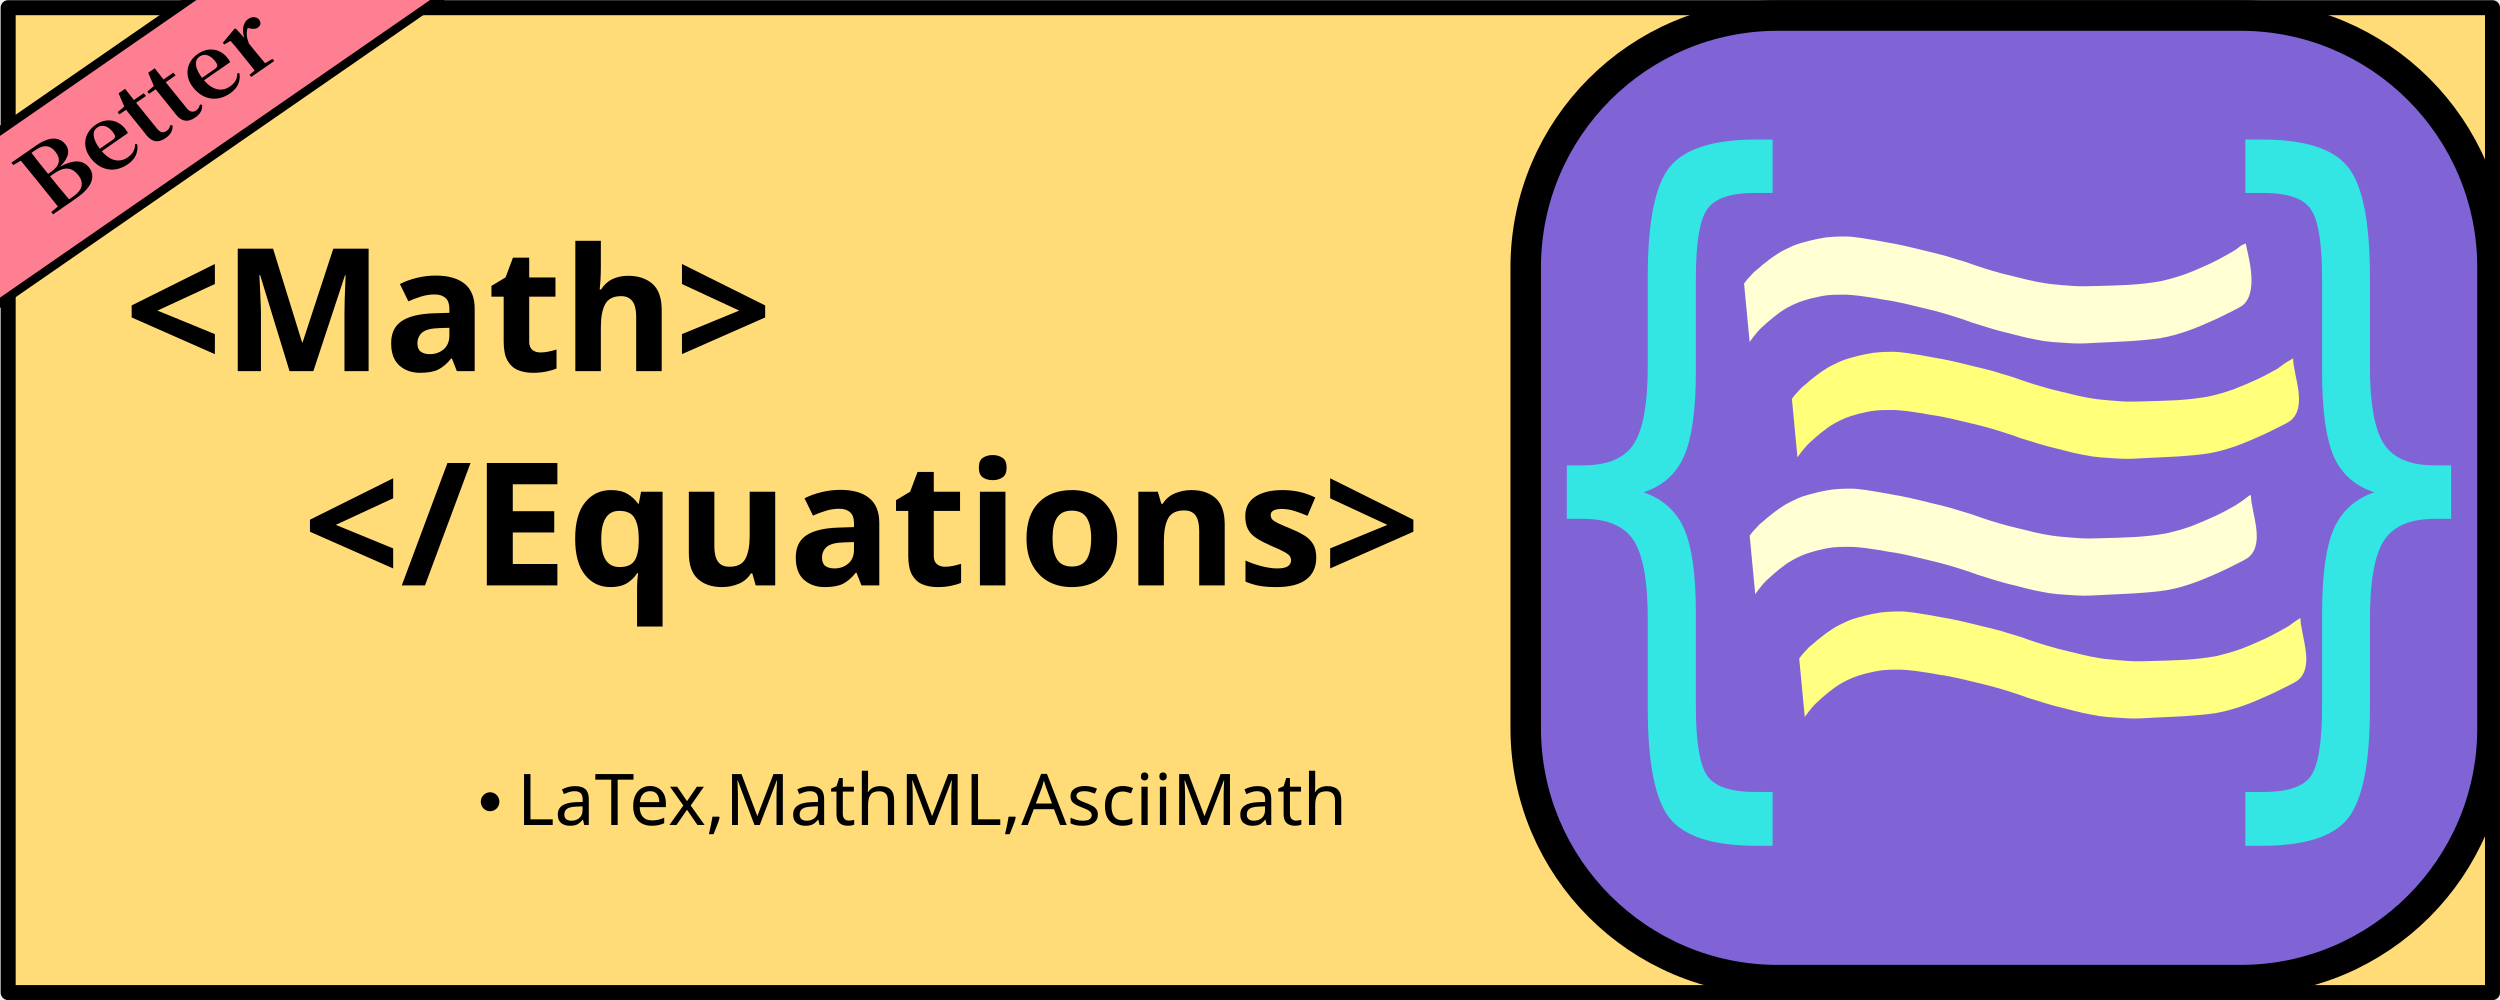
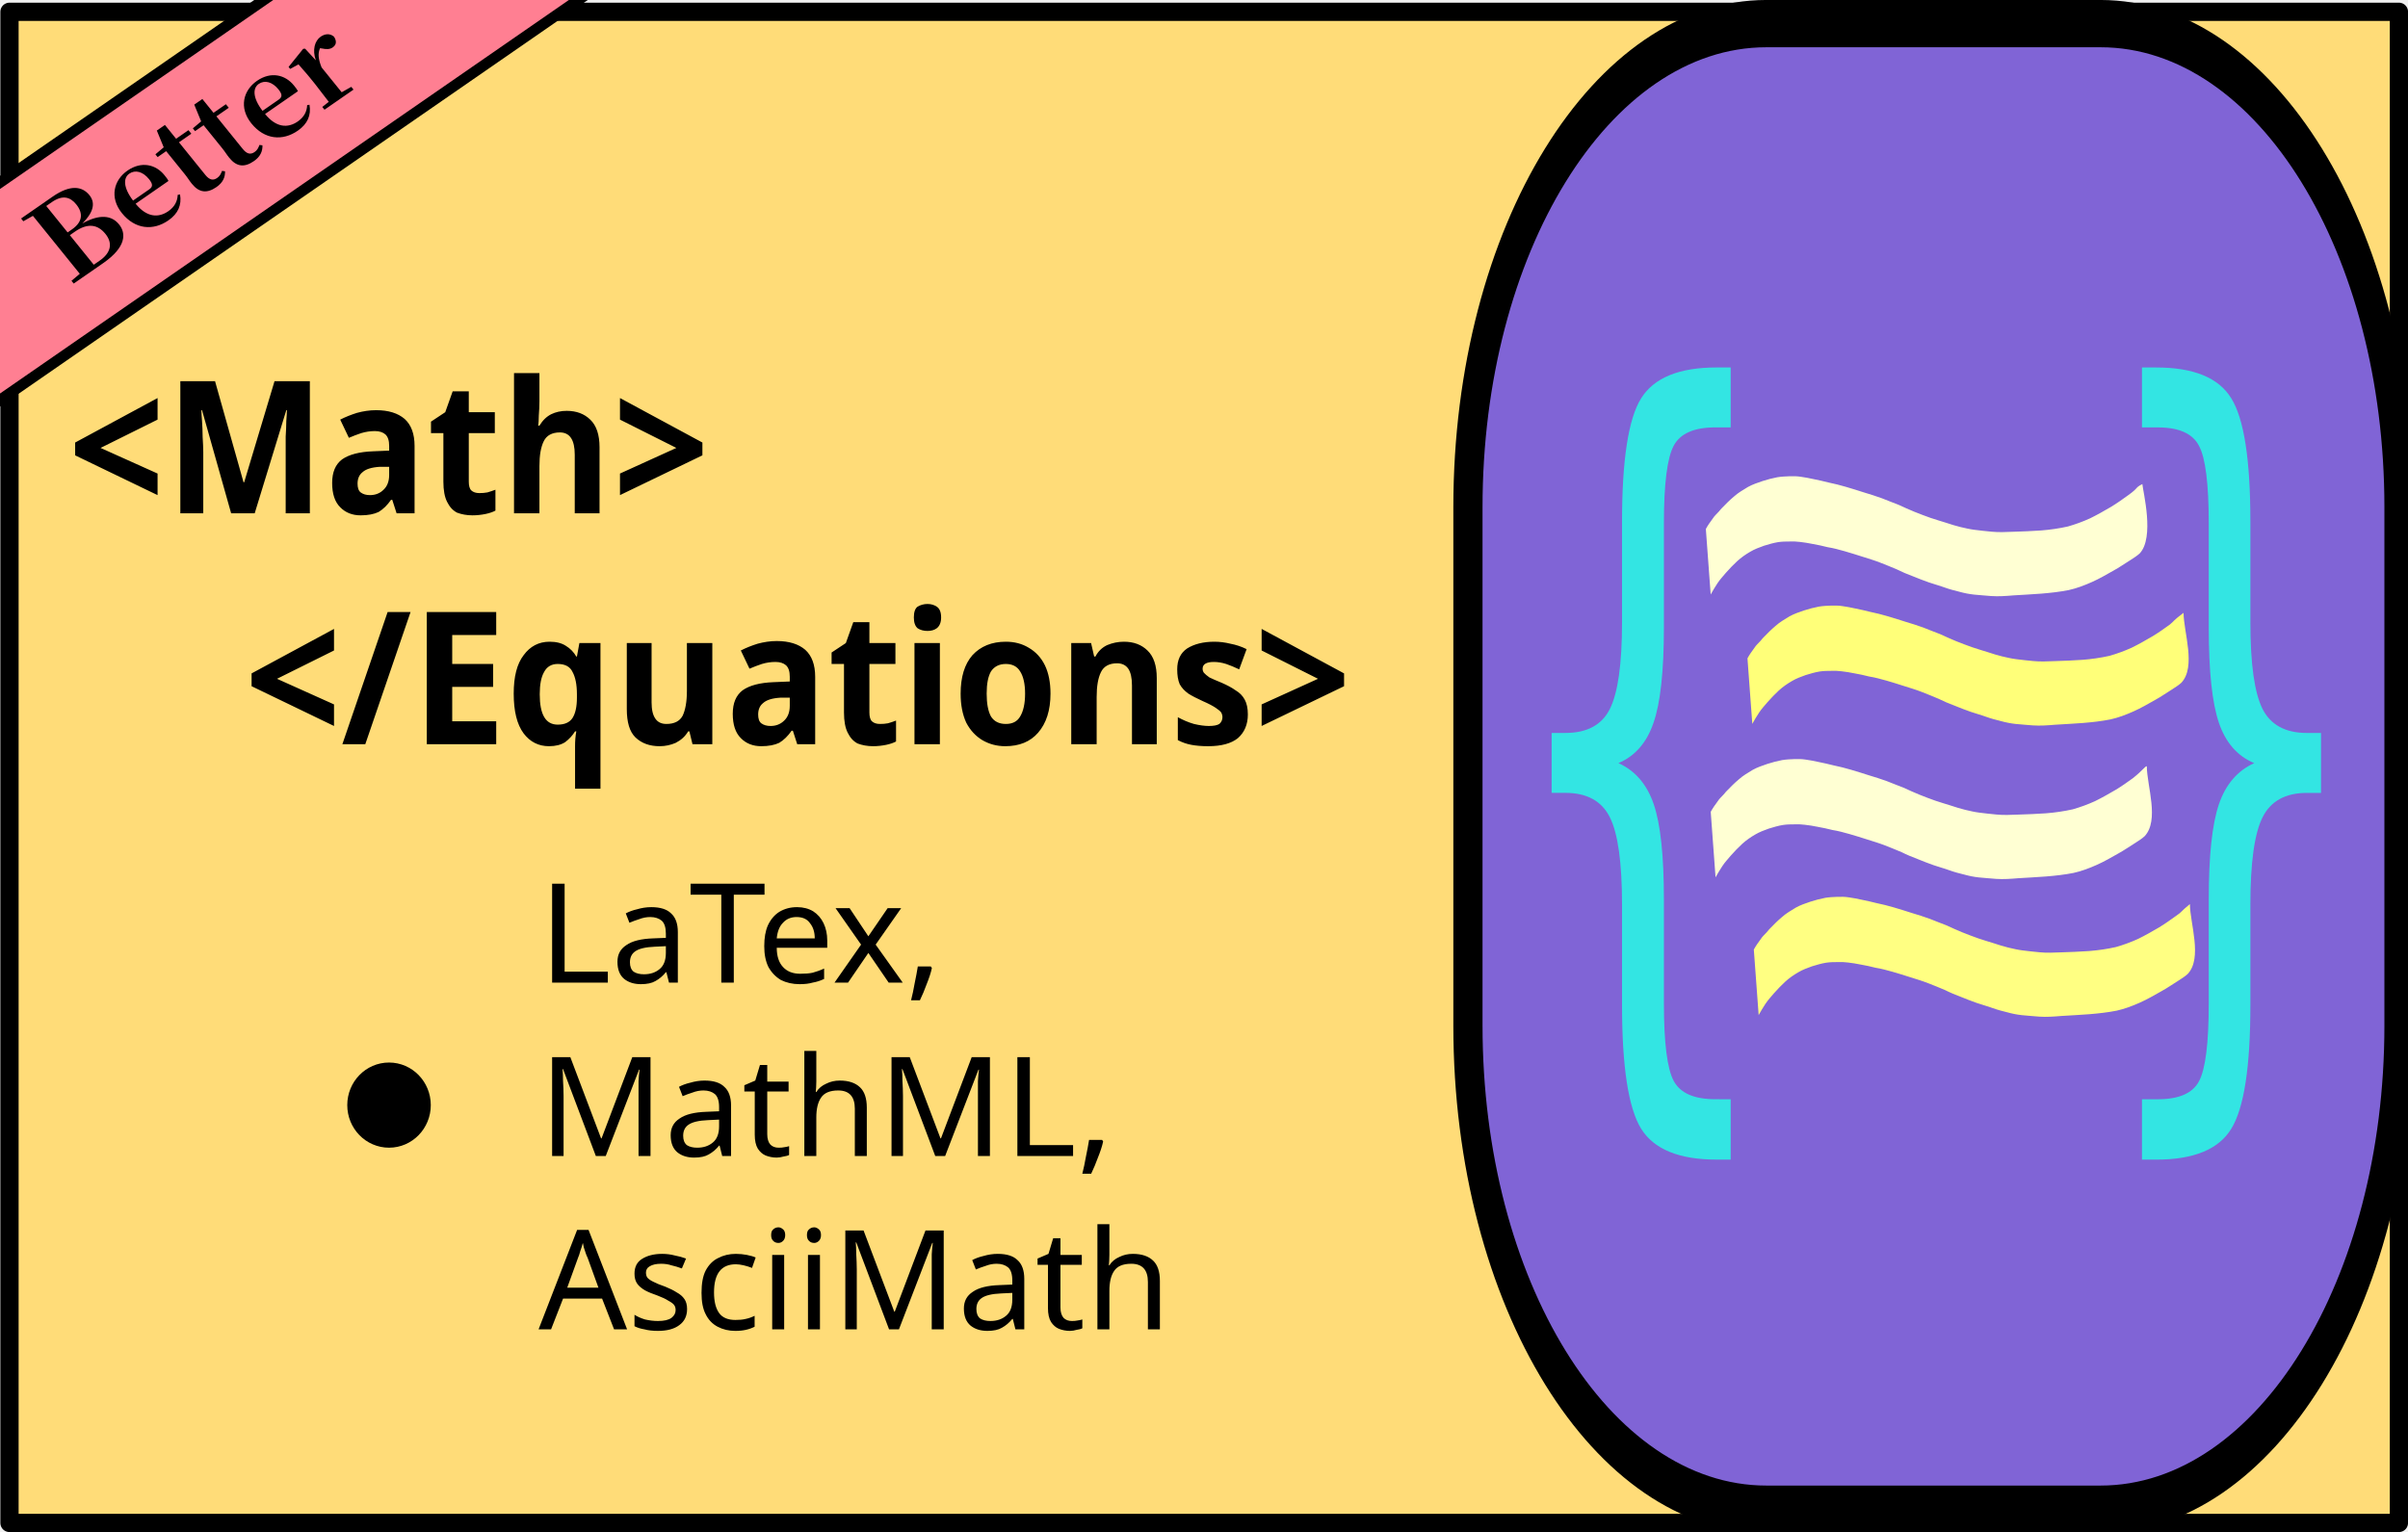
- <svg xmlns="http://www.w3.org/2000/svg" width="1400" height="560" viewBox="0 0 370.417 148.167" version="1.1" id="svg8">
+ <svg xmlns="http://www.w3.org/2000/svg" width="220" height="140" viewBox="0 0 58.208 37.042" version="1.1" id="svg8">
  <defs id="defs2" />
-   <g id="layer5" style="display:inline">
-     <rect style="fill:#ffdc78;fill-opacity:1;stroke:#000000;stroke-width:2.227;stroke-linejoin:round;stroke-miterlimit:4;stroke-dasharray:none;stroke-opacity:1" id="rect1408" width="368.096" height="145.924" x="1.209" y="1.142" ry="37.713" rx="0" />
+   <g id="layer5" style="display:inline" transform="translate(0,-111.125)">
+     <rect style="fill:#ffdc78;fill-opacity:1;stroke:#000000;stroke-width:0.441;stroke-linejoin:round;stroke-miterlimit:4;stroke-dasharray:none;stroke-opacity:1" id="rect1408" width="57.76" height="36.54" x="0.229" y="111.41" ry="9.444" rx="0" />
  </g>
-   <g id="layer1" transform="translate(0,-148.8333)" style="display:inline">
-     <g id="g1405" transform="matrix(1.909045,0,0,1.909045,242.5288,192.6828)">
-       <g id="layer4" transform="matrix(2.43225,0,0,2.43225,-9.786883,-668.0839)">
-         <rect style="fill:#8064d6;fill-opacity:1;stroke:#000000;stroke-width:0.973;stroke-linejoin:round;stroke-miterlimit:4;stroke-dasharray:none;stroke-opacity:1" id="rect850" width="30.85" height="30.78" x="0.477" y="265.73" ry="8.039" />
+   <g id="layer1" transform="translate(0,-259.9583)" style="display:inline">
+     <g id="g1405" transform="matrix(1.151473,0,0,1.872937,168.7391,193.545)">
+       <g id="layer4" transform="matrix(0.6334738,0,0,0.6311912,-116.0258,-132.034)">
+         <rect style="fill:#8064d6;fill-opacity:1;stroke:#000000;stroke-width:0.967;stroke-linejoin:round;stroke-miterlimit:4;stroke-dasharray:none;stroke-opacity:1" id="rect850" width="30.855" height="30.386" x="0.474" y="265.844" ry="9.889" />
      </g>
-       <g id="layer1-5" transform="matrix(2.43225,0,0,2.43225,-9.786883,-668.0839)">
+       <g id="layer1-5" transform="matrix(0.5724039,0,0,0.4537715,-114.9926,-82.17198)">
        <g id="g845" transform="matrix(0.2479114,0,0,0.2448596,0.07404439,264.862)">
          <g style="display:inline" id="layer2" />
          <g style="display:inline" transform="matrix(0.9675461,0,0,0.9675461,1.705666,-890.7366)" id="layer1-6">
            <g id="text4136" style="font-style:normal;font-weight:normal;font-size:85.477px;line-height:125%;font-family:sans-serif;letter-spacing:0px;word-spacing:0px;fill:#33e5e3;fill-opacity:1;stroke:none;stroke-width:1px;stroke-linecap:butt;stroke-linejoin:miter;stroke-opacity:1" transform="matrix(0.8292238,0,0,1.205947,-0.5050763,0)">
              <path style="fill:#33e5e3;fill-opacity:1" id="path4215" d="m 40.12,853.151 v 6.01 h -2.588 q -10.392,0 -13.94,-3.089 -3.506,-3.089 -3.506,-12.312 v -9.975 q 0,-6.302 -2.254,-8.723 -2.254,-2.421 -8.18,-2.421 H 7.106 v -5.968 h 2.546 q 5.968,0 8.18,-2.379 2.254,-2.421 2.254,-8.64 v -10.017 q 0,-9.224 3.506,-12.271 3.548,-3.089 13.94,-3.089 h 2.588 v 5.968 h -2.838 q -5.885,0 -7.68,1.836 -1.795,1.836 -1.795,7.721 v 10.351 q 0,6.553 -1.92,9.516 -1.878,2.963 -6.469,4.007 4.633,1.127 6.511,4.09 1.878,2.963 1.878,9.474 v 10.351 q 0,5.885 1.795,7.721 1.795,1.836 7.68,1.836 z" />
              <path style="fill:#33e5e3;fill-opacity:1" id="path4217" d="m 115.956,853.151 h 2.922 q 5.843,0 7.596,-1.795 1.795,-1.795 1.795,-7.763 v -10.351 q 0,-6.511 1.878,-9.474 1.878,-2.963 6.511,-4.09 -4.633,-1.043 -6.511,-4.007 -1.878,-2.963 -1.878,-9.516 V 795.804 q 0,-5.927 -1.795,-7.721 -1.753,-1.836 -7.596,-1.836 h -2.922 v -5.968 h 2.629 q 10.392,0 13.857,3.089 3.506,3.047 3.506,12.271 v 10.017 q 0,6.219 2.254,8.64 2.254,2.379 8.18,2.379 h 2.588 v 5.968 h -2.588 q -5.927,0 -8.18,2.421 -2.254,2.421 -2.254,8.723 v 9.975 q 0,9.224 -3.506,12.312 -3.464,3.089 -13.857,3.089 h -2.629 z" />
            </g>
          </g>
          <g id="g4208" transform="translate(0,-924.3622)" style="display:none">
            <text xml:space="preserve" style="font-style:normal;font-weight:normal;line-height:0%;font-family:sans-serif;letter-spacing:0px;word-spacing:0px;fill:#ffffff;fill-opacity:1;stroke:none;stroke-width:1px;stroke-linecap:butt;stroke-linejoin:miter;stroke-opacity:1" x="-3.578" y="845.221" id="text4210" transform="scale(0.8292238,1.205947)">
              <tspan style="font-size:85.477px;line-height:1.25" id="tspan4212" x="-3.578" y="845.221">{  }</tspan>
            </text>
          </g>
          <g style="display:inline" id="layer3" transform="matrix(0.9675461,0,0,0.9675461,1.705666,3.626413)">
            <path d="m 28.965,36.009 c 0.31,-0.452 0.687,-0.859 1.064,-1.261 0.256,-0.326 0.61,-0.551 0.918,-0.825 0.79,-0.703 -0.42,0.316 0.481,-0.433 0.587,-0.478 1.184,-0.95 1.82,-1.368 0.66,-0.472 1.403,-0.794 2.133,-1.149 0.721,-0.318 1.489,-0.512 2.249,-0.719 0.744,-0.189 1.493,-0.343 2.253,-0.457 0.628,-0.082 1.26,-0.103 1.892,-0.121 0.564,-0.012 1.123,-0.011 1.683,0.058 0.659,0.068 1.313,0.171 1.965,0.284 0.78,0.12 1.555,0.261 2.328,0.413 0.882,0.137 1.752,0.321 2.621,0.515 0.927,0.209 1.847,0.442 2.769,0.673 0.912,0.212 1.822,0.44 2.722,0.695 0.855,0.278 1.72,0.524 2.579,0.792 0.797,0.281 1.586,0.579 2.394,0.83 0.817,0.261 1.64,0.503 2.468,0.733 0.785,0.208 1.576,0.395 2.366,0.586 0.729,0.197 1.465,0.365 2.206,0.515 0.717,0.13 1.43,0.267 2.157,0.337 0.871,0.079 1.74,0.17 2.612,0.226 1.105,0.089 2.211,0.042 3.316,0.009 1.422,-0.033 2.841,-0.079 4.261,-0.156 1.376,-0.085 2.746,-0.239 4.102,-0.478 1.156,-0.259 2.296,-0.586 3.408,-0.984 1.085,-0.418 2.144,-0.894 3.198,-1.378 0.892,-0.423 1.753,-0.905 2.609,-1.391 1.709,-0.958 0.955,-0.849 2.17,-1.342 0.107,0.95 1.89,6.41 -0.404,8.328 -0.422,0.302 -0.894,0.531 -1.357,0.768 -0.89,0.432 -1.752,0.913 -2.664,1.303 -1.078,0.478 -2.15,0.969 -3.268,1.36 -1.157,0.406 -2.339,0.761 -3.554,0.971 -1.39,0.218 -2.792,0.337 -4.197,0.428 -1.422,0.069 -2.842,0.16 -4.264,0.211 -1.133,0.074 -2.265,0.141 -3.4,0.08 -0.884,-0.036 -1.762,-0.129 -2.645,-0.176 -0.758,-0.064 -1.504,-0.182 -2.245,-0.345 -0.761,-0.145 -1.518,-0.302 -2.262,-0.514 -0.785,-0.228 -1.59,-0.387 -2.378,-0.604 -0.832,-0.237 -1.663,-0.475 -2.484,-0.747 -0.816,-0.241 -1.625,-0.503 -2.414,-0.815 -0.845,-0.29 -1.7,-0.547 -2.552,-0.815 -0.886,-0.271 -1.789,-0.484 -2.689,-0.706 -0.912,-0.233 -1.826,-0.452 -2.744,-0.662 -0.861,-0.188 -1.722,-0.378 -2.599,-0.484 -0.767,-0.147 -1.533,-0.292 -2.308,-0.39 -0.636,-0.103 -1.277,-0.184 -1.919,-0.241 -0.524,-0.054 -1.048,-0.066 -1.576,-0.051 -0.595,-0.003 -1.193,0.007 -1.784,0.077 -0.724,0.093 -1.434,0.26 -2.142,0.43 -0.716,0.201 -1.433,0.408 -2.106,0.722 -0.7,0.32 -1.374,0.683 -1.995,1.131 -0.596,0.438 -1.173,0.901 -1.722,1.393 -0.443,0.417 -0.917,0.805 -1.304,1.273 -0.369,0.429 -0.7,0.882 -1.027,1.34 l -0.74,-7.87 z" id="path4234" style="color:#000000;clip-rule:nonzero;display:inline;overflow:visible;visibility:visible;opacity:1;isolation:auto;mix-blend-mode:normal;color-interpolation:sRGB;color-interpolation-filters:linearRGB;solid-color:#000000;solid-opacity:1;fill:#ffffd3;fill-opacity:1;fill-rule:nonzero;stroke:#303c42;stroke-width:0;stroke-linecap:round;stroke-linejoin:round;stroke-miterlimit:4;stroke-dasharray:none;stroke-dashoffset:0;stroke-opacity:1;color-rendering:auto;image-rendering:auto;shape-rendering:auto;text-rendering:auto;enable-background:accumulate" />
            <path d="m 29.711,69.975 c 0.31,-0.452 0.687,-0.859 1.064,-1.261 0.256,-0.326 0.61,-0.551 0.918,-0.825 0.79,-0.703 -0.42,0.316 0.481,-0.433 0.587,-0.478 1.184,-0.95 1.82,-1.368 0.66,-0.472 1.403,-0.794 2.133,-1.149 0.721,-0.318 1.489,-0.512 2.249,-0.719 0.744,-0.189 1.493,-0.343 2.253,-0.457 0.628,-0.082 1.26,-0.103 1.892,-0.121 0.564,-0.012 1.123,-0.011 1.683,0.058 0.659,0.068 1.313,0.171 1.965,0.284 0.78,0.12 1.555,0.261 2.328,0.413 0.882,0.137 1.752,0.321 2.621,0.515 0.927,0.209 1.847,0.442 2.769,0.673 0.912,0.212 1.822,0.44 2.722,0.695 0.855,0.278 1.72,0.524 2.579,0.792 0.797,0.281 1.586,0.579 2.394,0.83 0.817,0.261 1.64,0.503 2.468,0.733 0.785,0.208 1.576,0.395 2.366,0.586 0.729,0.197 1.465,0.365 2.206,0.515 0.717,0.13 1.43,0.267 2.157,0.337 0.871,0.079 1.74,0.17 2.612,0.226 1.105,0.089 2.211,0.042 3.316,0.009 1.422,-0.033 2.841,-0.079 4.261,-0.156 1.376,-0.085 2.746,-0.239 4.102,-0.478 1.156,-0.259 2.296,-0.586 3.408,-0.984 1.085,-0.418 2.144,-0.894 3.198,-1.378 0.892,-0.423 1.753,-0.905 2.609,-1.391 1.49,-0.933 1.933,-1.504 2.104,-1.408 0.024,2.355 1.956,6.477 -0.338,8.394 -0.422,0.302 -0.894,0.531 -1.357,0.768 -0.89,0.432 -1.752,0.913 -2.664,1.303 -1.078,0.478 -2.15,0.969 -3.268,1.36 -1.157,0.406 -2.339,0.761 -3.554,0.971 -1.39,0.218 -2.792,0.337 -4.197,0.428 -1.422,0.069 -2.842,0.16 -4.264,0.211 -1.133,0.074 -2.265,0.141 -3.4,0.08 -0.884,-0.036 -1.762,-0.129 -2.645,-0.176 -0.758,-0.064 -1.504,-0.182 -2.245,-0.345 -0.761,-0.145 -1.518,-0.302 -2.262,-0.514 -0.785,-0.228 -1.59,-0.387 -2.378,-0.604 -0.832,-0.237 -1.663,-0.475 -2.484,-0.747 -0.816,-0.241 -1.625,-0.503 -2.414,-0.815 -0.845,-0.29 -1.7,-0.547 -2.552,-0.815 C 55.48,73.741 54.577,73.528 53.677,73.306 52.765,73.073 51.851,72.854 50.933,72.644 50.072,72.456 49.211,72.265 48.334,72.16 47.567,72.013 46.801,71.868 46.026,71.77 45.39,71.666 44.749,71.586 44.107,71.529 c -0.524,-0.054 -1.048,-0.066 -1.576,-0.051 -0.595,-0.003 -1.193,0.007 -1.784,0.077 -0.724,0.093 -1.434,0.26 -2.142,0.43 -0.716,0.201 -1.433,0.408 -2.106,0.722 -0.7,0.32 -1.374,0.683 -1.995,1.131 -0.596,0.438 -1.173,0.901 -1.722,1.393 -0.443,0.417 -0.917,0.805 -1.304,1.273 -0.369,0.429 -0.7,0.882 -1.027,1.34 l -0.74,-7.87 z" id="path4234-3" style="color:#000000;clip-rule:nonzero;display:inline;overflow:visible;visibility:visible;opacity:1;isolation:auto;mix-blend-mode:normal;color-interpolation:sRGB;color-interpolation-filters:linearRGB;solid-color:#000000;solid-opacity:1;fill:#ffffd3;fill-opacity:1;fill-rule:nonzero;stroke:#303c42;stroke-width:0;stroke-linecap:round;stroke-linejoin:round;stroke-miterlimit:4;stroke-dasharray:none;stroke-dashoffset:0;stroke-opacity:1;color-rendering:auto;image-rendering:auto;shape-rendering:auto;text-rendering:auto;enable-background:accumulate" />
            <path d="m 36.3,86.517 c 0.31,-0.452 0.687,-0.859 1.064,-1.261 0.256,-0.326 0.61,-0.551 0.918,-0.825 0.79,-0.703 -0.42,0.316 0.481,-0.433 0.587,-0.478 1.184,-0.95 1.82,-1.368 0.66,-0.472 1.403,-0.794 2.133,-1.149 0.721,-0.318 1.489,-0.512 2.249,-0.719 0.744,-0.189 1.493,-0.343 2.253,-0.457 0.628,-0.082 1.26,-0.103 1.892,-0.121 0.564,-0.012 1.123,-0.011 1.683,0.058 0.659,0.068 1.313,0.171 1.965,0.284 0.78,0.12 1.555,0.261 2.328,0.413 0.882,0.137 1.752,0.321 2.621,0.515 0.927,0.209 1.847,0.442 2.769,0.673 0.912,0.212 1.822,0.44 2.722,0.695 0.855,0.278 1.72,0.524 2.579,0.792 0.797,0.281 1.586,0.579 2.394,0.83 0.817,0.261 1.64,0.503 2.468,0.733 0.785,0.208 1.576,0.395 2.366,0.586 0.729,0.197 1.465,0.365 2.206,0.515 0.717,0.13 1.43,0.267 2.157,0.337 0.871,0.079 1.74,0.17 2.612,0.226 1.105,0.089 2.211,0.042 3.316,0.009 1.422,-0.033 2.841,-0.079 4.261,-0.156 1.376,-0.085 2.746,-0.239 4.102,-0.478 1.156,-0.259 2.296,-0.586 3.408,-0.984 1.085,-0.418 2.144,-0.894 3.198,-1.378 0.892,-0.423 1.753,-0.905 2.609,-1.391 1.022,-0.544 0.547,-0.418 2.104,-1.408 0.024,2.355 1.956,6.477 -0.338,8.394 -0.422,0.302 -0.894,0.531 -1.357,0.768 -0.89,0.432 -1.752,0.913 -2.664,1.303 -1.078,0.478 -2.15,0.969 -3.268,1.36 -1.157,0.406 -2.339,0.761 -3.554,0.971 -1.39,0.218 -2.792,0.337 -4.197,0.428 -1.422,0.069 -2.842,0.16 -4.264,0.211 -1.133,0.074 -2.265,0.141 -3.4,0.08 -0.884,-0.036 -1.762,-0.129 -2.645,-0.176 -0.758,-0.064 -1.504,-0.182 -2.245,-0.345 -0.761,-0.145 -1.518,-0.302 -2.262,-0.514 -0.785,-0.228 -1.59,-0.387 -2.378,-0.604 -0.832,-0.237 -1.663,-0.475 -2.484,-0.747 -0.816,-0.241 -1.625,-0.503 -2.414,-0.815 -0.845,-0.29 -1.7,-0.547 -2.552,-0.815 -0.886,-0.271 -1.789,-0.484 -2.689,-0.706 -0.912,-0.233 -1.826,-0.452 -2.744,-0.662 -0.861,-0.188 -1.722,-0.378 -2.599,-0.484 -0.767,-0.147 -1.533,-0.292 -2.308,-0.39 -0.636,-0.103 -1.277,-0.184 -1.919,-0.241 -0.524,-0.054 -1.048,-0.066 -1.576,-0.051 -0.595,-0.003 -1.193,0.007 -1.784,0.077 -0.724,0.093 -1.434,0.26 -2.142,0.43 -0.716,0.201 -1.433,0.408 -2.106,0.722 -0.7,0.32 -1.374,0.683 -1.995,1.131 -0.596,0.438 -1.173,0.901 -1.722,1.393 -0.443,0.417 -0.917,0.805 -1.304,1.273 -0.369,0.429 -0.7,0.882 -1.027,1.34 l -0.74,-7.87 z" id="path4234-3-6" style="color:#000000;clip-rule:nonzero;display:inline;overflow:visible;visibility:visible;opacity:1;isolation:auto;mix-blend-mode:normal;color-interpolation:sRGB;color-interpolation-filters:linearRGB;solid-color:#000000;solid-opacity:1;fill:#ffff82;fill-opacity:1;fill-rule:nonzero;stroke:#303c42;stroke-width:0;stroke-linecap:round;stroke-linejoin:round;stroke-miterlimit:4;stroke-dasharray:none;stroke-dashoffset:0;stroke-opacity:1;color-rendering:auto;image-rendering:auto;shape-rendering:auto;text-rendering:auto;enable-background:accumulate" />
            <path d="m 35.328,51.543 c 0.31,-0.452 0.687,-0.859 1.064,-1.261 0.256,-0.326 0.61,-0.551 0.918,-0.825 0.79,-0.703 -0.42,0.316 0.481,-0.433 0.587,-0.478 1.184,-0.95 1.82,-1.368 0.66,-0.472 1.403,-0.794 2.133,-1.149 0.721,-0.318 1.489,-0.512 2.249,-0.719 0.744,-0.189 1.493,-0.343 2.253,-0.457 0.628,-0.082 1.26,-0.103 1.892,-0.121 0.564,-0.012 1.123,-0.011 1.683,0.058 0.659,0.068 1.313,0.171 1.965,0.284 0.78,0.12 1.555,0.261 2.328,0.413 0.882,0.137 1.752,0.321 2.621,0.515 0.927,0.209 1.847,0.442 2.769,0.673 0.912,0.212 1.822,0.44 2.722,0.695 0.855,0.278 1.72,0.524 2.579,0.792 0.797,0.281 1.586,0.579 2.394,0.83 0.817,0.261 1.64,0.503 2.468,0.733 0.785,0.208 1.576,0.395 2.366,0.586 0.729,0.197 1.465,0.365 2.206,0.515 0.717,0.13 1.43,0.267 2.157,0.337 0.871,0.079 1.74,0.17 2.612,0.226 1.105,0.089 2.211,0.042 3.316,0.009 1.422,-0.033 2.841,-0.079 4.261,-0.156 1.376,-0.085 2.746,-0.239 4.102,-0.478 1.156,-0.259 2.296,-0.586 3.408,-0.984 1.085,-0.418 2.144,-0.894 3.198,-1.378 0.892,-0.423 1.753,-0.905 2.609,-1.391 0.812,-0.527 0.438,-0.434 2.104,-1.408 0.024,2.355 1.956,6.477 -0.338,8.394 -0.422,0.302 -0.894,0.531 -1.357,0.768 -0.89,0.432 -1.752,0.913 -2.664,1.303 -1.078,0.478 -2.15,0.969 -3.268,1.36 -1.157,0.406 -2.339,0.761 -3.554,0.971 -1.39,0.218 -2.792,0.337 -4.197,0.428 -1.422,0.069 -2.842,0.16 -4.264,0.211 -1.133,0.074 -2.265,0.141 -3.4,0.08 -0.884,-0.036 -1.762,-0.129 -2.645,-0.176 -0.758,-0.064 -1.504,-0.182 -2.245,-0.345 -0.761,-0.145 -1.518,-0.302 -2.262,-0.514 -0.785,-0.228 -1.59,-0.387 -2.378,-0.604 -0.832,-0.237 -1.663,-0.475 -2.484,-0.747 -0.816,-0.241 -1.625,-0.503 -2.414,-0.815 -0.845,-0.29 -1.7,-0.547 -2.552,-0.815 -0.886,-0.271 -1.789,-0.484 -2.689,-0.706 -0.912,-0.233 -1.826,-0.452 -2.744,-0.662 -0.861,-0.188 -1.722,-0.378 -2.599,-0.484 -0.767,-0.147 -1.533,-0.292 -2.308,-0.39 -0.636,-0.103 -1.277,-0.184 -1.919,-0.241 -0.524,-0.054 -1.048,-0.066 -1.576,-0.051 -0.595,-0.003 -1.193,0.007 -1.784,0.077 -0.724,0.093 -1.434,0.26 -2.142,0.43 -0.716,0.201 -1.433,0.408 -2.106,0.722 -0.7,0.32 -1.374,0.683 -1.995,1.131 -0.596,0.438 -1.173,0.901 -1.722,1.393 -0.443,0.417 -0.917,0.805 -1.304,1.273 -0.369,0.429 -0.7,0.882 -1.027,1.34 l -0.74,-7.87 z" id="path4234-7" style="color:#000000;clip-rule:nonzero;display:inline;overflow:visible;visibility:visible;opacity:1;isolation:auto;mix-blend-mode:normal;color-interpolation:sRGB;color-interpolation-filters:linearRGB;solid-color:#000000;solid-opacity:1;fill:#ffff79;fill-opacity:1;fill-rule:nonzero;stroke:#303c42;stroke-width:0;stroke-linecap:round;stroke-linejoin:round;stroke-miterlimit:4;stroke-dasharray:none;stroke-dashoffset:0;stroke-opacity:1;color-rendering:auto;image-rendering:auto;shape-rendering:auto;text-rendering:auto;enable-background:accumulate" />
          </g>
        </g>
      </g>
-       <g id="layer4-3" transform="matrix(2.327031,0,0,2.434633,45.38168,-773.6954)">
-         <rect style="fill:#8064d6;fill-opacity:1;stroke:#000000;stroke-width:0.973;stroke-linejoin:round;stroke-miterlimit:4;stroke-dasharray:none;stroke-opacity:1" id="rect850-5" width="30.85" height="30.78" x="0.477" y="265.73" ry="8.039" />
-       </g>
-       <g id="layer1-5-6" transform="matrix(1.665767,0,0,1.665767,54.49759,-556.7416)">
-         <g id="g845-2" transform="matrix(0.2479114,0,0,0.2448596,0.07404439,264.862)">
-           <g style="display:inline" id="layer2-9" />
-           <g style="display:inline" transform="matrix(0.9675461,0,0,0.9675461,1.705666,-890.7366)" id="layer1-6-1">
-             <g id="text4136-2" style="font-style:normal;font-weight:normal;font-size:85.477px;line-height:125%;font-family:sans-serif;letter-spacing:0px;word-spacing:0px;fill:#33e5e3;fill-opacity:1;stroke:none;stroke-width:1px;stroke-linecap:butt;stroke-linejoin:miter;stroke-opacity:1" transform="matrix(0.8292238,0,0,1.205947,-0.5050763,0)">
-               <path style="fill:#33e5e3;fill-opacity:1" id="path4215-7" d="m 40.12,853.151 v 6.01 h -2.588 q -10.392,0 -13.94,-3.089 -3.506,-3.089 -3.506,-12.312 v -9.975 q 0,-6.302 -2.254,-8.723 -2.254,-2.421 -8.18,-2.421 H 7.106 v -5.968 h 2.546 q 5.968,0 8.18,-2.379 2.254,-2.421 2.254,-8.64 v -10.017 q 0,-9.224 3.506,-12.271 3.548,-3.089 13.94,-3.089 h 2.588 v 5.968 h -2.838 q -5.885,0 -7.68,1.836 -1.795,1.836 -1.795,7.721 v 10.351 q 0,6.553 -1.92,9.516 -1.878,2.963 -6.469,4.007 4.633,1.127 6.511,4.09 1.878,2.963 1.878,9.474 v 10.351 q 0,5.885 1.795,7.721 1.795,1.836 7.68,1.836 z" />
-               <path style="fill:#33e5e3;fill-opacity:1" id="path4217-0" d="m 115.956,853.151 h 2.922 q 5.843,0 7.596,-1.795 1.795,-1.795 1.795,-7.763 v -10.351 q 0,-6.511 1.878,-9.474 1.878,-2.963 6.511,-4.09 -4.633,-1.043 -6.511,-4.007 -1.878,-2.963 -1.878,-9.516 V 795.804 q 0,-5.927 -1.795,-7.721 -1.753,-1.836 -7.596,-1.836 h -2.922 v -5.968 h 2.629 q 10.392,0 13.857,3.089 3.506,3.047 3.506,12.271 v 10.017 q 0,6.219 2.254,8.64 2.254,2.379 8.18,2.379 h 2.588 v 5.968 h -2.588 q -5.927,0 -8.18,2.421 -2.254,2.421 -2.254,8.723 v 9.975 q 0,9.224 -3.506,12.312 -3.464,3.089 -13.857,3.089 h -2.629 z" />
-             </g>
-           </g>
-           <g id="g4208-9" transform="translate(0,-924.3622)" style="display:none">
-             <text xml:space="preserve" style="font-style:normal;font-weight:normal;line-height:0%;font-family:sans-serif;letter-spacing:0px;word-spacing:0px;fill:#ffffff;fill-opacity:1;stroke:none;stroke-width:1px;stroke-linecap:butt;stroke-linejoin:miter;stroke-opacity:1" x="-3.578" y="845.221" id="text4210-3" transform="scale(0.8292238,1.205947)">
-               <tspan style="font-size:85.477px;line-height:1.25" id="tspan4212-6" x="-3.578" y="845.221">{  }</tspan>
-             </text>
-           </g>
-           <g style="display:inline" id="layer3-0" transform="matrix(0.9675461,0,0,0.9675461,1.705666,3.626413)">
-             <path d="m 28.965,36.009 c 0.31,-0.452 0.687,-0.859 1.064,-1.261 0.256,-0.326 0.61,-0.551 0.918,-0.825 0.79,-0.703 -0.42,0.316 0.481,-0.433 0.587,-0.478 1.184,-0.95 1.82,-1.368 0.66,-0.472 1.403,-0.794 2.133,-1.149 0.721,-0.318 1.489,-0.512 2.249,-0.719 0.744,-0.189 1.493,-0.343 2.253,-0.457 0.628,-0.082 1.26,-0.103 1.892,-0.121 0.564,-0.012 1.123,-0.011 1.683,0.058 0.659,0.068 1.313,0.171 1.965,0.284 0.78,0.12 1.555,0.261 2.328,0.413 0.882,0.137 1.752,0.321 2.621,0.515 0.927,0.209 1.847,0.442 2.769,0.673 0.912,0.212 1.822,0.44 2.722,0.695 0.855,0.278 1.72,0.524 2.579,0.792 0.797,0.281 1.586,0.579 2.394,0.83 0.817,0.261 1.64,0.503 2.468,0.733 0.785,0.208 1.576,0.395 2.366,0.586 0.729,0.197 1.465,0.365 2.206,0.515 0.717,0.13 1.43,0.267 2.157,0.337 0.871,0.079 1.74,0.17 2.612,0.226 1.105,0.089 2.211,0.042 3.316,0.009 1.422,-0.033 2.841,-0.079 4.261,-0.156 1.376,-0.085 2.746,-0.239 4.102,-0.478 1.156,-0.259 2.296,-0.586 3.408,-0.984 1.085,-0.418 2.144,-0.894 3.198,-1.378 0.892,-0.423 1.753,-0.905 2.609,-1.391 1.709,-0.958 0.955,-0.849 2.17,-1.342 0.107,0.95 1.89,6.41 -0.404,8.328 -0.422,0.302 -0.894,0.531 -1.357,0.768 -0.89,0.432 -1.752,0.913 -2.664,1.303 -1.078,0.478 -2.15,0.969 -3.268,1.36 -1.157,0.406 -2.339,0.761 -3.554,0.971 -1.39,0.218 -2.792,0.337 -4.197,0.428 -1.422,0.069 -2.842,0.16 -4.264,0.211 -1.133,0.074 -2.265,0.141 -3.4,0.08 -0.884,-0.036 -1.762,-0.129 -2.645,-0.176 -0.758,-0.064 -1.504,-0.182 -2.245,-0.345 -0.761,-0.145 -1.518,-0.302 -2.262,-0.514 -0.785,-0.228 -1.59,-0.387 -2.378,-0.604 -0.832,-0.237 -1.663,-0.475 -2.484,-0.747 -0.816,-0.241 -1.625,-0.503 -2.414,-0.815 -0.845,-0.29 -1.7,-0.547 -2.552,-0.815 -0.886,-0.271 -1.789,-0.484 -2.689,-0.706 -0.912,-0.233 -1.826,-0.452 -2.744,-0.662 -0.861,-0.188 -1.722,-0.378 -2.599,-0.484 -0.767,-0.147 -1.533,-0.292 -2.308,-0.39 -0.636,-0.103 -1.277,-0.184 -1.919,-0.241 -0.524,-0.054 -1.048,-0.066 -1.576,-0.051 -0.595,-0.003 -1.193,0.007 -1.784,0.077 -0.724,0.093 -1.434,0.26 -2.142,0.43 -0.716,0.201 -1.433,0.408 -2.106,0.722 -0.7,0.32 -1.374,0.683 -1.995,1.131 -0.596,0.438 -1.173,0.901 -1.722,1.393 -0.443,0.417 -0.917,0.805 -1.304,1.273 -0.369,0.429 -0.7,0.882 -1.027,1.34 l -0.74,-7.87 z" id="path4234-6" style="color:#000000;clip-rule:nonzero;display:inline;overflow:visible;visibility:visible;opacity:1;isolation:auto;mix-blend-mode:normal;color-interpolation:sRGB;color-interpolation-filters:linearRGB;solid-color:#000000;solid-opacity:1;fill:#ffffd3;fill-opacity:1;fill-rule:nonzero;stroke:#303c42;stroke-width:0;stroke-linecap:round;stroke-linejoin:round;stroke-miterlimit:4;stroke-dasharray:none;stroke-dashoffset:0;stroke-opacity:1;color-rendering:auto;image-rendering:auto;shape-rendering:auto;text-rendering:auto;enable-background:accumulate" />
-             <path d="m 29.711,69.975 c 0.31,-0.452 0.687,-0.859 1.064,-1.261 0.256,-0.326 0.61,-0.551 0.918,-0.825 0.79,-0.703 -0.42,0.316 0.481,-0.433 0.587,-0.478 1.184,-0.95 1.82,-1.368 0.66,-0.472 1.403,-0.794 2.133,-1.149 0.721,-0.318 1.489,-0.512 2.249,-0.719 0.744,-0.189 1.493,-0.343 2.253,-0.457 0.628,-0.082 1.26,-0.103 1.892,-0.121 0.564,-0.012 1.123,-0.011 1.683,0.058 0.659,0.068 1.313,0.171 1.965,0.284 0.78,0.12 1.555,0.261 2.328,0.413 0.882,0.137 1.752,0.321 2.621,0.515 0.927,0.209 1.847,0.442 2.769,0.673 0.912,0.212 1.822,0.44 2.722,0.695 0.855,0.278 1.72,0.524 2.579,0.792 0.797,0.281 1.586,0.579 2.394,0.83 0.817,0.261 1.64,0.503 2.468,0.733 0.785,0.208 1.576,0.395 2.366,0.586 0.729,0.197 1.465,0.365 2.206,0.515 0.717,0.13 1.43,0.267 2.157,0.337 0.871,0.079 1.74,0.17 2.612,0.226 1.105,0.089 2.211,0.042 3.316,0.009 1.422,-0.033 2.841,-0.079 4.261,-0.156 1.376,-0.085 2.746,-0.239 4.102,-0.478 1.156,-0.259 2.296,-0.586 3.408,-0.984 1.085,-0.418 2.144,-0.894 3.198,-1.378 0.892,-0.423 1.753,-0.905 2.609,-1.391 1.49,-0.933 1.933,-1.504 2.104,-1.408 0.024,2.355 1.956,6.477 -0.338,8.394 -0.422,0.302 -0.894,0.531 -1.357,0.768 -0.89,0.432 -1.752,0.913 -2.664,1.303 -1.078,0.478 -2.15,0.969 -3.268,1.36 -1.157,0.406 -2.339,0.761 -3.554,0.971 -1.39,0.218 -2.792,0.337 -4.197,0.428 -1.422,0.069 -2.842,0.16 -4.264,0.211 -1.133,0.074 -2.265,0.141 -3.4,0.08 -0.884,-0.036 -1.762,-0.129 -2.645,-0.176 -0.758,-0.064 -1.504,-0.182 -2.245,-0.345 -0.761,-0.145 -1.518,-0.302 -2.262,-0.514 -0.785,-0.228 -1.59,-0.387 -2.378,-0.604 -0.832,-0.237 -1.663,-0.475 -2.484,-0.747 -0.816,-0.241 -1.625,-0.503 -2.414,-0.815 -0.845,-0.29 -1.7,-0.547 -2.552,-0.815 C 55.48,73.741 54.577,73.528 53.677,73.306 52.765,73.073 51.851,72.854 50.933,72.644 50.072,72.456 49.211,72.265 48.334,72.16 47.567,72.013 46.801,71.868 46.026,71.77 45.39,71.666 44.749,71.586 44.107,71.529 c -0.524,-0.054 -1.048,-0.066 -1.576,-0.051 -0.595,-0.003 -1.193,0.007 -1.784,0.077 -0.724,0.093 -1.434,0.26 -2.142,0.43 -0.716,0.201 -1.433,0.408 -2.106,0.722 -0.7,0.32 -1.374,0.683 -1.995,1.131 -0.596,0.438 -1.173,0.901 -1.722,1.393 -0.443,0.417 -0.917,0.805 -1.304,1.273 -0.369,0.429 -0.7,0.882 -1.027,1.34 l -0.74,-7.87 z" id="path4234-3-2" style="color:#000000;clip-rule:nonzero;display:inline;overflow:visible;visibility:visible;opacity:1;isolation:auto;mix-blend-mode:normal;color-interpolation:sRGB;color-interpolation-filters:linearRGB;solid-color:#000000;solid-opacity:1;fill:#ffffd3;fill-opacity:1;fill-rule:nonzero;stroke:#303c42;stroke-width:0;stroke-linecap:round;stroke-linejoin:round;stroke-miterlimit:4;stroke-dasharray:none;stroke-dashoffset:0;stroke-opacity:1;color-rendering:auto;image-rendering:auto;shape-rendering:auto;text-rendering:auto;enable-background:accumulate" />
-             <path d="m 36.3,86.517 c 0.31,-0.452 0.687,-0.859 1.064,-1.261 0.256,-0.326 0.61,-0.551 0.918,-0.825 0.79,-0.703 -0.42,0.316 0.481,-0.433 0.587,-0.478 1.184,-0.95 1.82,-1.368 0.66,-0.472 1.403,-0.794 2.133,-1.149 0.721,-0.318 1.489,-0.512 2.249,-0.719 0.744,-0.189 1.493,-0.343 2.253,-0.457 0.628,-0.082 1.26,-0.103 1.892,-0.121 0.564,-0.012 1.123,-0.011 1.683,0.058 0.659,0.068 1.313,0.171 1.965,0.284 0.78,0.12 1.555,0.261 2.328,0.413 0.882,0.137 1.752,0.321 2.621,0.515 0.927,0.209 1.847,0.442 2.769,0.673 0.912,0.212 1.822,0.44 2.722,0.695 0.855,0.278 1.72,0.524 2.579,0.792 0.797,0.281 1.586,0.579 2.394,0.83 0.817,0.261 1.64,0.503 2.468,0.733 0.785,0.208 1.576,0.395 2.366,0.586 0.729,0.197 1.465,0.365 2.206,0.515 0.717,0.13 1.43,0.267 2.157,0.337 0.871,0.079 1.74,0.17 2.612,0.226 1.105,0.089 2.211,0.042 3.316,0.009 1.422,-0.033 2.841,-0.079 4.261,-0.156 1.376,-0.085 2.746,-0.239 4.102,-0.478 1.156,-0.259 2.296,-0.586 3.408,-0.984 1.085,-0.418 2.144,-0.894 3.198,-1.378 0.892,-0.423 1.753,-0.905 2.609,-1.391 1.022,-0.544 0.547,-0.418 2.104,-1.408 0.024,2.355 1.956,6.477 -0.338,8.394 -0.422,0.302 -0.894,0.531 -1.357,0.768 -0.89,0.432 -1.752,0.913 -2.664,1.303 -1.078,0.478 -2.15,0.969 -3.268,1.36 -1.157,0.406 -2.339,0.761 -3.554,0.971 -1.39,0.218 -2.792,0.337 -4.197,0.428 -1.422,0.069 -2.842,0.16 -4.264,0.211 -1.133,0.074 -2.265,0.141 -3.4,0.08 -0.884,-0.036 -1.762,-0.129 -2.645,-0.176 -0.758,-0.064 -1.504,-0.182 -2.245,-0.345 -0.761,-0.145 -1.518,-0.302 -2.262,-0.514 -0.785,-0.228 -1.59,-0.387 -2.378,-0.604 -0.832,-0.237 -1.663,-0.475 -2.484,-0.747 -0.816,-0.241 -1.625,-0.503 -2.414,-0.815 -0.845,-0.29 -1.7,-0.547 -2.552,-0.815 -0.886,-0.271 -1.789,-0.484 -2.689,-0.706 -0.912,-0.233 -1.826,-0.452 -2.744,-0.662 -0.861,-0.188 -1.722,-0.378 -2.599,-0.484 -0.767,-0.147 -1.533,-0.292 -2.308,-0.39 -0.636,-0.103 -1.277,-0.184 -1.919,-0.241 -0.524,-0.054 -1.048,-0.066 -1.576,-0.051 -0.595,-0.003 -1.193,0.007 -1.784,0.077 -0.724,0.093 -1.434,0.26 -2.142,0.43 -0.716,0.201 -1.433,0.408 -2.106,0.722 -0.7,0.32 -1.374,0.683 -1.995,1.131 -0.596,0.438 -1.173,0.901 -1.722,1.393 -0.443,0.417 -0.917,0.805 -1.304,1.273 -0.369,0.429 -0.7,0.882 -1.027,1.34 l -0.74,-7.87 z" id="path4234-3-6-6" style="color:#000000;clip-rule:nonzero;display:inline;overflow:visible;visibility:visible;opacity:1;isolation:auto;mix-blend-mode:normal;color-interpolation:sRGB;color-interpolation-filters:linearRGB;solid-color:#000000;solid-opacity:1;fill:#ffff82;fill-opacity:1;fill-rule:nonzero;stroke:#303c42;stroke-width:0;stroke-linecap:round;stroke-linejoin:round;stroke-miterlimit:4;stroke-dasharray:none;stroke-dashoffset:0;stroke-opacity:1;color-rendering:auto;image-rendering:auto;shape-rendering:auto;text-rendering:auto;enable-background:accumulate" />
-             <path d="m 35.328,51.543 c 0.31,-0.452 0.687,-0.859 1.064,-1.261 0.256,-0.326 0.61,-0.551 0.918,-0.825 0.79,-0.703 -0.42,0.316 0.481,-0.433 0.587,-0.478 1.184,-0.95 1.82,-1.368 0.66,-0.472 1.403,-0.794 2.133,-1.149 0.721,-0.318 1.489,-0.512 2.249,-0.719 0.744,-0.189 1.493,-0.343 2.253,-0.457 0.628,-0.082 1.26,-0.103 1.892,-0.121 0.564,-0.012 1.123,-0.011 1.683,0.058 0.659,0.068 1.313,0.171 1.965,0.284 0.78,0.12 1.555,0.261 2.328,0.413 0.882,0.137 1.752,0.321 2.621,0.515 0.927,0.209 1.847,0.442 2.769,0.673 0.912,0.212 1.822,0.44 2.722,0.695 0.855,0.278 1.72,0.524 2.579,0.792 0.797,0.281 1.586,0.579 2.394,0.83 0.817,0.261 1.64,0.503 2.468,0.733 0.785,0.208 1.576,0.395 2.366,0.586 0.729,0.197 1.465,0.365 2.206,0.515 0.717,0.13 1.43,0.267 2.157,0.337 0.871,0.079 1.74,0.17 2.612,0.226 1.105,0.089 2.211,0.042 3.316,0.009 1.422,-0.033 2.841,-0.079 4.261,-0.156 1.376,-0.085 2.746,-0.239 4.102,-0.478 1.156,-0.259 2.296,-0.586 3.408,-0.984 1.085,-0.418 2.144,-0.894 3.198,-1.378 0.892,-0.423 1.753,-0.905 2.609,-1.391 0.812,-0.527 0.438,-0.434 2.104,-1.408 0.024,2.355 1.956,6.477 -0.338,8.394 -0.422,0.302 -0.894,0.531 -1.357,0.768 -0.89,0.432 -1.752,0.913 -2.664,1.303 -1.078,0.478 -2.15,0.969 -3.268,1.36 -1.157,0.406 -2.339,0.761 -3.554,0.971 -1.39,0.218 -2.792,0.337 -4.197,0.428 -1.422,0.069 -2.842,0.16 -4.264,0.211 -1.133,0.074 -2.265,0.141 -3.4,0.08 -0.884,-0.036 -1.762,-0.129 -2.645,-0.176 -0.758,-0.064 -1.504,-0.182 -2.245,-0.345 -0.761,-0.145 -1.518,-0.302 -2.262,-0.514 -0.785,-0.228 -1.59,-0.387 -2.378,-0.604 -0.832,-0.237 -1.663,-0.475 -2.484,-0.747 -0.816,-0.241 -1.625,-0.503 -2.414,-0.815 -0.845,-0.29 -1.7,-0.547 -2.552,-0.815 -0.886,-0.271 -1.789,-0.484 -2.689,-0.706 -0.912,-0.233 -1.826,-0.452 -2.744,-0.662 -0.861,-0.188 -1.722,-0.378 -2.599,-0.484 -0.767,-0.147 -1.533,-0.292 -2.308,-0.39 -0.636,-0.103 -1.277,-0.184 -1.919,-0.241 -0.524,-0.054 -1.048,-0.066 -1.576,-0.051 -0.595,-0.003 -1.193,0.007 -1.784,0.077 -0.724,0.093 -1.434,0.26 -2.142,0.43 -0.716,0.201 -1.433,0.408 -2.106,0.722 -0.7,0.32 -1.374,0.683 -1.995,1.131 -0.596,0.438 -1.173,0.901 -1.722,1.393 -0.443,0.417 -0.917,0.805 -1.304,1.273 -0.369,0.429 -0.7,0.882 -1.027,1.34 l -0.74,-7.87 z" id="path4234-7-1" style="color:#000000;clip-rule:nonzero;display:inline;overflow:visible;visibility:visible;opacity:1;isolation:auto;mix-blend-mode:normal;color-interpolation:sRGB;color-interpolation-filters:linearRGB;solid-color:#000000;solid-opacity:1;fill:#ffff79;fill-opacity:1;fill-rule:nonzero;stroke:#303c42;stroke-width:0;stroke-linecap:round;stroke-linejoin:round;stroke-miterlimit:4;stroke-dasharray:none;stroke-dashoffset:0;stroke-opacity:1;color-rendering:auto;image-rendering:auto;shape-rendering:auto;text-rendering:auto;enable-background:accumulate" />
-           </g>
-         </g>
-       </g>
    </g>
  </g>
-   <g id="layer7" style="display:inline">
-     <text xml:space="preserve" style="font-style:normal;font-variant:normal;font-weight:bold;font-stretch:normal;font-size:25.4px;line-height:1.25;font-family:Laksaman;-inkscape-font-specification:'Laksaman, Bold';font-variant-ligatures:normal;font-variant-caps:normal;font-variant-numeric:normal;font-feature-settings:normal;text-align:start;letter-spacing:0px;word-spacing:0px;writing-mode:lr-tb;text-anchor:start;display:inline;fill:#000000;fill-opacity:1;stroke:none;stroke-width:0.265" x="18.416" y="54.991" id="text1475">
-       <tspan id="tspan1473" x="18.416" y="54.991" style="font-style:normal;font-variant:normal;font-weight:bold;font-stretch:normal;font-size:25.4px;font-family:Laksaman;-inkscape-font-specification:'Laksaman, Bold';font-variant-ligatures:normal;font-variant-caps:normal;font-variant-numeric:normal;font-feature-settings:normal;text-align:start;writing-mode:lr-tb;text-anchor:start;stroke-width:0.265">&lt;Math&gt;</tspan>
-       <tspan x="18.416" y="86.741" style="font-style:normal;font-variant:normal;font-weight:bold;font-stretch:normal;font-size:25.4px;font-family:Laksaman;-inkscape-font-specification:'Laksaman, Bold';font-variant-ligatures:normal;font-variant-caps:normal;font-variant-numeric:normal;font-feature-settings:normal;text-align:start;writing-mode:lr-tb;text-anchor:start;stroke-width:0.265" id="tspan1477">    &lt;/Equations&gt;</tspan>
+   <g id="layer7" style="display:inline" transform="translate(0,-111.125)">
+     <text xml:space="preserve" style="font-style:normal;font-variant:normal;font-weight:bold;font-stretch:normal;font-size:4.279px;line-height:1.25;font-family:Laksaman;-inkscape-font-specification:'Laksaman, Bold';font-variant-ligatures:normal;font-variant-caps:normal;font-variant-numeric:normal;font-feature-settings:normal;text-align:start;letter-spacing:0px;word-spacing:0px;writing-mode:lr-tb;text-anchor:start;display:inline;fill:#000000;fill-opacity:1;stroke:none;stroke-width:0.045" x="1.706" y="118.431" id="text1475" transform="scale(0.9586582,1.043125)">
+       <tspan id="tspan1473" x="1.706" y="118.431" style="font-style:normal;font-variant:normal;font-weight:bold;font-stretch:normal;font-size:4.279px;font-family:Laksaman;-inkscape-font-specification:'Laksaman, Bold';font-variant-ligatures:normal;font-variant-caps:normal;font-variant-numeric:normal;font-feature-settings:normal;text-align:start;writing-mode:lr-tb;text-anchor:start;stroke-width:0.045">&lt;Math&gt;</tspan>
+       <tspan x="1.706" y="123.78" style="font-style:normal;font-variant:normal;font-weight:bold;font-stretch:normal;font-size:4.279px;font-family:Laksaman;-inkscape-font-specification:'Laksaman, Bold';font-variant-ligatures:normal;font-variant-caps:normal;font-variant-numeric:normal;font-feature-settings:normal;text-align:start;writing-mode:lr-tb;text-anchor:start;stroke-width:0.045" id="tspan1477">    &lt;/Equations&gt;</tspan>
    </text>
-     <text xml:space="preserve" style="font-style:normal;font-weight:normal;font-size:10.583px;line-height:1.25;font-family:sans-serif;letter-spacing:0px;word-spacing:0px;fill:#000000;fill-opacity:1;stroke:none;stroke-width:0.265" x="76.612" y="122.243" id="text1516">
-       <tspan id="tspan1514" x="76.612" y="122.243" style="stroke-width:0.265">LaTex,MathML,AsciiMath</tspan>
-     </text>
-     <ellipse style="fill:#000000;fill-opacity:1;stroke:#000000;stroke-width:0.925;stroke-linejoin:round;stroke-miterlimit:4;stroke-dasharray:none;stroke-opacity:1" id="path1518" cx="72.614" cy="118.792" rx="0.916" ry="0.944" />
-     <rect style="fill:#ff7f92;fill-opacity:1;stroke:#000000;stroke-width:1.265;stroke-linejoin:round;stroke-miterlimit:4;stroke-dasharray:none;stroke-opacity:1" id="rect1561" width="137.109" height="20.961" x="-65.825" y="15.93" rx="0" ry="0" transform="rotate(-34.68203)" />
-     <text xml:space="preserve" style="font-style:normal;font-variant:normal;font-weight:bold;font-stretch:normal;font-size:13.401px;line-height:1.25;font-family:'Noto Serif CJK TC';-inkscape-font-specification:'Noto Serif CJK TC, Bold';font-variant-ligatures:normal;font-variant-caps:normal;font-variant-numeric:normal;font-feature-settings:normal;text-align:start;letter-spacing:0px;word-spacing:0px;writing-mode:lr-tb;text-anchor:start;display:inline;fill:#000000;fill-opacity:1;stroke:none;stroke-width:0.14" x="-14.312" y="30.977" id="text1475-7" transform="matrix(0.8324566,-0.5772152,0.6222768,0.7697847,0,0)">
-       <tspan x="-14.312" y="30.977" style="font-style:normal;font-variant:normal;font-weight:bold;font-stretch:normal;font-size:13.401px;font-family:'Noto Serif CJK TC';-inkscape-font-specification:'Noto Serif CJK TC, Bold';font-variant-ligatures:normal;font-variant-caps:normal;font-variant-numeric:normal;font-feature-settings:normal;text-align:start;writing-mode:lr-tb;text-anchor:start;stroke-width:0.14" id="tspan1477-3">Better</tspan>
-     </text>
+     <g id="g877" transform="matrix(0.8053498,0,0,0.8053498,24.26868,22.39673)">
+       <text id="text1516" y="139.678" x="-13.967" style="font-style:normal;font-weight:normal;font-size:4.163px;line-height:1.25;font-family:sans-serif;letter-spacing:0px;word-spacing:0px;fill:#000000;fill-opacity:1;stroke:none;stroke-width:0.104" xml:space="preserve">
+         <tspan style="stroke-width:0.104" y="139.678" x="-13.967" id="tspan1514">LaTex,</tspan>
+         <tspan style="stroke-width:0.104" y="144.882" x="-13.967" id="tspan879">MathML,</tspan>
+         <tspan style="stroke-width:0.104" y="150.085" x="-13.967" id="tspan881">AsciiMath</tspan>
+       </text>
+       <ellipse ry="0.858" rx="0.833" cy="143.354" cx="-18.458" id="path1518" style="fill:#000000;fill-opacity:1;stroke:#000000;stroke-width:0.841;stroke-linejoin:round;stroke-miterlimit:4;stroke-dasharray:none;stroke-opacity:1" />
+     </g>
+     <g id="g872" transform="matrix(0.792676,0,0,0.792676,1.83748,57.54398)">
+       <rect transform="rotate(-34.68203)" ry="0" rx="0" y="58.842" x="-57.565" height="5.459" width="35.71" id="rect1561" style="fill:#ff7f92;fill-opacity:1;stroke:#000000;stroke-width:0.329;stroke-linejoin:round;stroke-miterlimit:4;stroke-dasharray:none;stroke-opacity:1" />
+       <text transform="matrix(0.8324566,-0.5772152,0.6222768,0.7697847,0,0)" id="text1475-7" y="63.432" x="-47.657" style="font-style:normal;font-variant:normal;font-weight:bold;font-stretch:normal;font-size:3.49px;line-height:1.25;font-family:'Noto Serif CJK TC';-inkscape-font-specification:'Noto Serif CJK TC, Bold';font-variant-ligatures:normal;font-variant-caps:normal;font-variant-numeric:normal;font-feature-settings:normal;text-align:start;letter-spacing:0px;word-spacing:0px;writing-mode:lr-tb;text-anchor:start;display:inline;fill:#000000;fill-opacity:1;stroke:none;stroke-width:0.036" xml:space="preserve">
+         <tspan id="tspan1477-3" style="font-style:normal;font-variant:normal;font-weight:bold;font-stretch:normal;font-size:3.49px;font-family:'Noto Serif CJK TC';-inkscape-font-specification:'Noto Serif CJK TC, Bold';font-variant-ligatures:normal;font-variant-caps:normal;font-variant-numeric:normal;font-feature-settings:normal;text-align:start;writing-mode:lr-tb;text-anchor:start;stroke-width:0.036" y="63.432" x="-47.657">Better</tspan>
+       </text>
+     </g>
    <text xml:space="preserve" style="font-style:normal;font-variant:normal;font-weight:bold;font-stretch:normal;font-size:13.401px;line-height:1.25;font-family:Laksaman;-inkscape-font-specification:'Laksaman, Bold';font-variant-ligatures:normal;font-variant-caps:normal;font-variant-numeric:normal;font-feature-settings:normal;text-align:start;letter-spacing:0px;word-spacing:0px;writing-mode:lr-tb;text-anchor:start;display:inline;fill:#000000;fill-opacity:1;stroke:none;stroke-width:0.14" x="-26.026" y="-42.906" id="text1475-7-8" transform="matrix(0.8429329,-0.5618056,0.6080124,0.7811004,0,0)">
      <tspan x="-26.026" y="-42.906" style="font-style:normal;font-variant:normal;font-weight:bold;font-stretch:normal;font-size:13.401px;font-family:Laksaman;-inkscape-font-specification:'Laksaman, Bold';font-variant-ligatures:normal;font-variant-caps:normal;font-variant-numeric:normal;font-feature-settings:normal;text-align:start;writing-mode:lr-tb;text-anchor:start;stroke-width:0.14" id="tspan1477-3-8">Better</tspan>
    </text>
  </g>
</svg>
